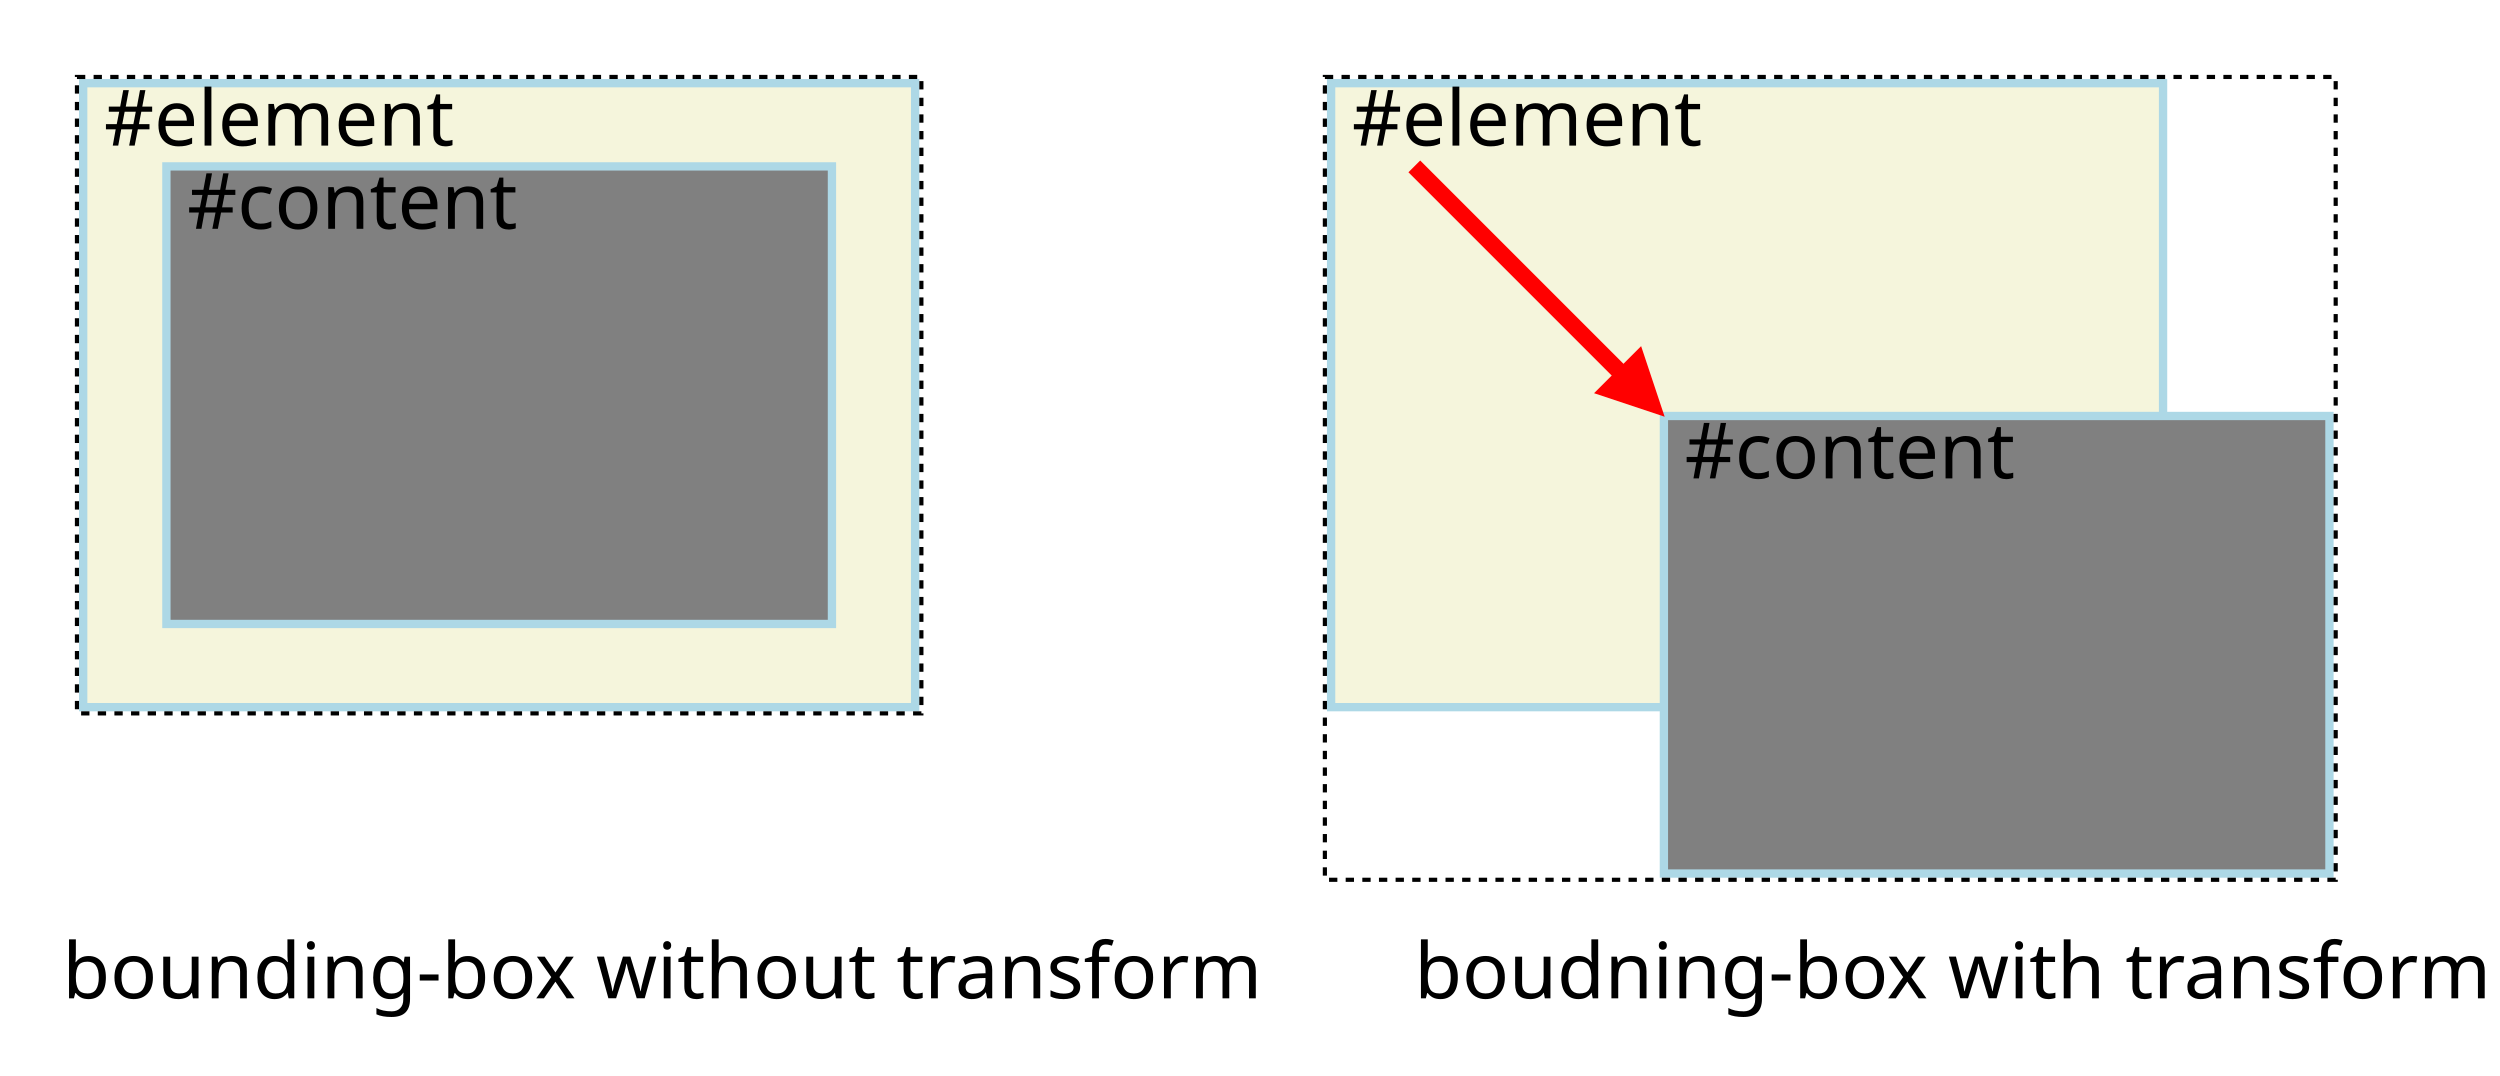
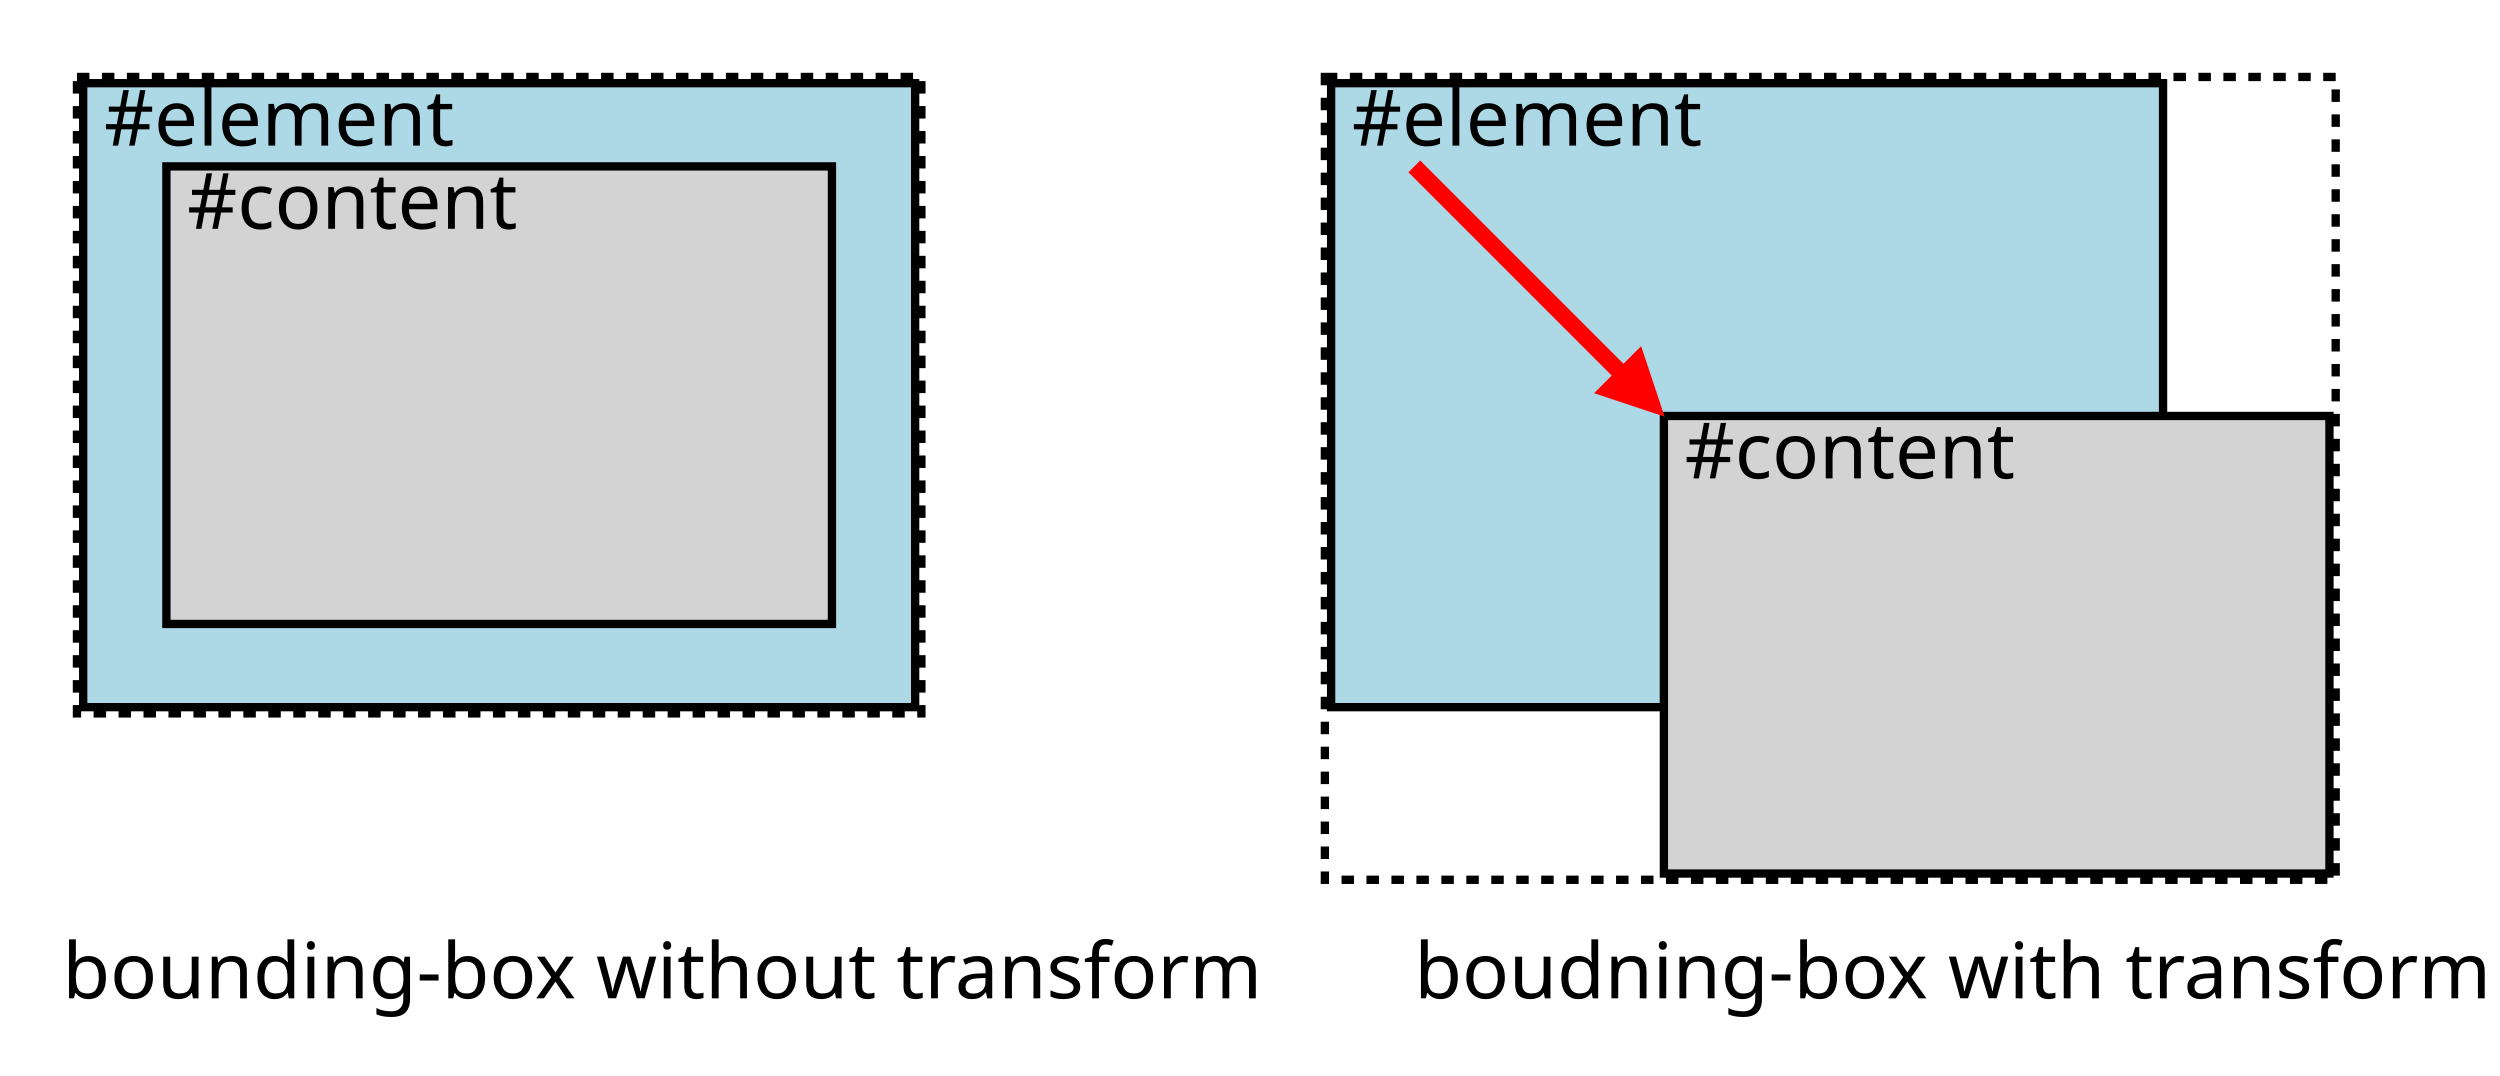
<svg xmlns="http://www.w3.org/2000/svg" width="601" height="258.5">
  <style type="text/css">

	text{font-family:'MyriadPro-Regular';font-size:14pt;}

</style>
  <text x="15" y="240">bounding-box without transform</text>
-   <rect x="20" y="20" width="200" height="150" stroke="lightblue" stroke-width="2" fill="beige" />
-   <rect x="40" y="40" width="160" height="110" stroke="lightblue" fill="gray" stroke-width="2" />
-   <rect x="18.5" y="18.5" width="203" height="153" stroke="black" fill="none" stroke-dasharray="2 2" stroke-width="1" />
+   <rect x="20" y="20" width="200" height="150" stroke="black" stroke-width="2" fill="lightblue" />
+   <rect x="40" y="40" width="160" height="110" stroke="black" fill="lightgray" stroke-width="2" />
+   <rect x="18.5" y="18.5" width="203" height="153" stroke="black" fill="none" stroke-dasharray="3 3" stroke-width="2" />
  <text x="25" y="35">#element</text>
  <text x="45" y="55">#content</text>
  <text x="340" y="240">boudning-box with transform</text>
-   <rect x="320" y="20" width="200" height="150" stroke="lightblue" stroke-width="2" fill="beige" />
-   <rect x="400" y="100" width="160" height="110" stroke="lightblue" fill="gray" stroke-width="2" />
-   <rect x="318.5" y="18.5" width="243" height="193" stroke="black" fill="none" stroke-dasharray="2 2" stroke-width="1" />
+   <rect x="320" y="20" width="200" height="150" stroke="black" stroke-width="2" fill="lightblue" />
+   <rect x="400" y="100" width="160" height="110" stroke="black" fill="lightgray" stroke-width="2" />
+   <rect x="318.5" y="18.5" width="243" height="193" stroke="black" fill="none" stroke-dasharray="3 3" stroke-width="2" />
  <text x="325" y="35">#element</text>
  <text x="405" y="115">#content</text>
  <defs>
    <marker id="Triangle" viewBox="0 0 10 10" refX="1" refY="5" markerWidth="4" markerHeight="4" orient="auto">
      <path d="M 0 0 L 10 5 L 0 10 z" fill="red" />
    </marker>
  </defs>
  <line x1="340" y1="40" x2="390" y2="90" stroke="red" stroke-width="4" marker-end="url(#Triangle)" />
</svg>
